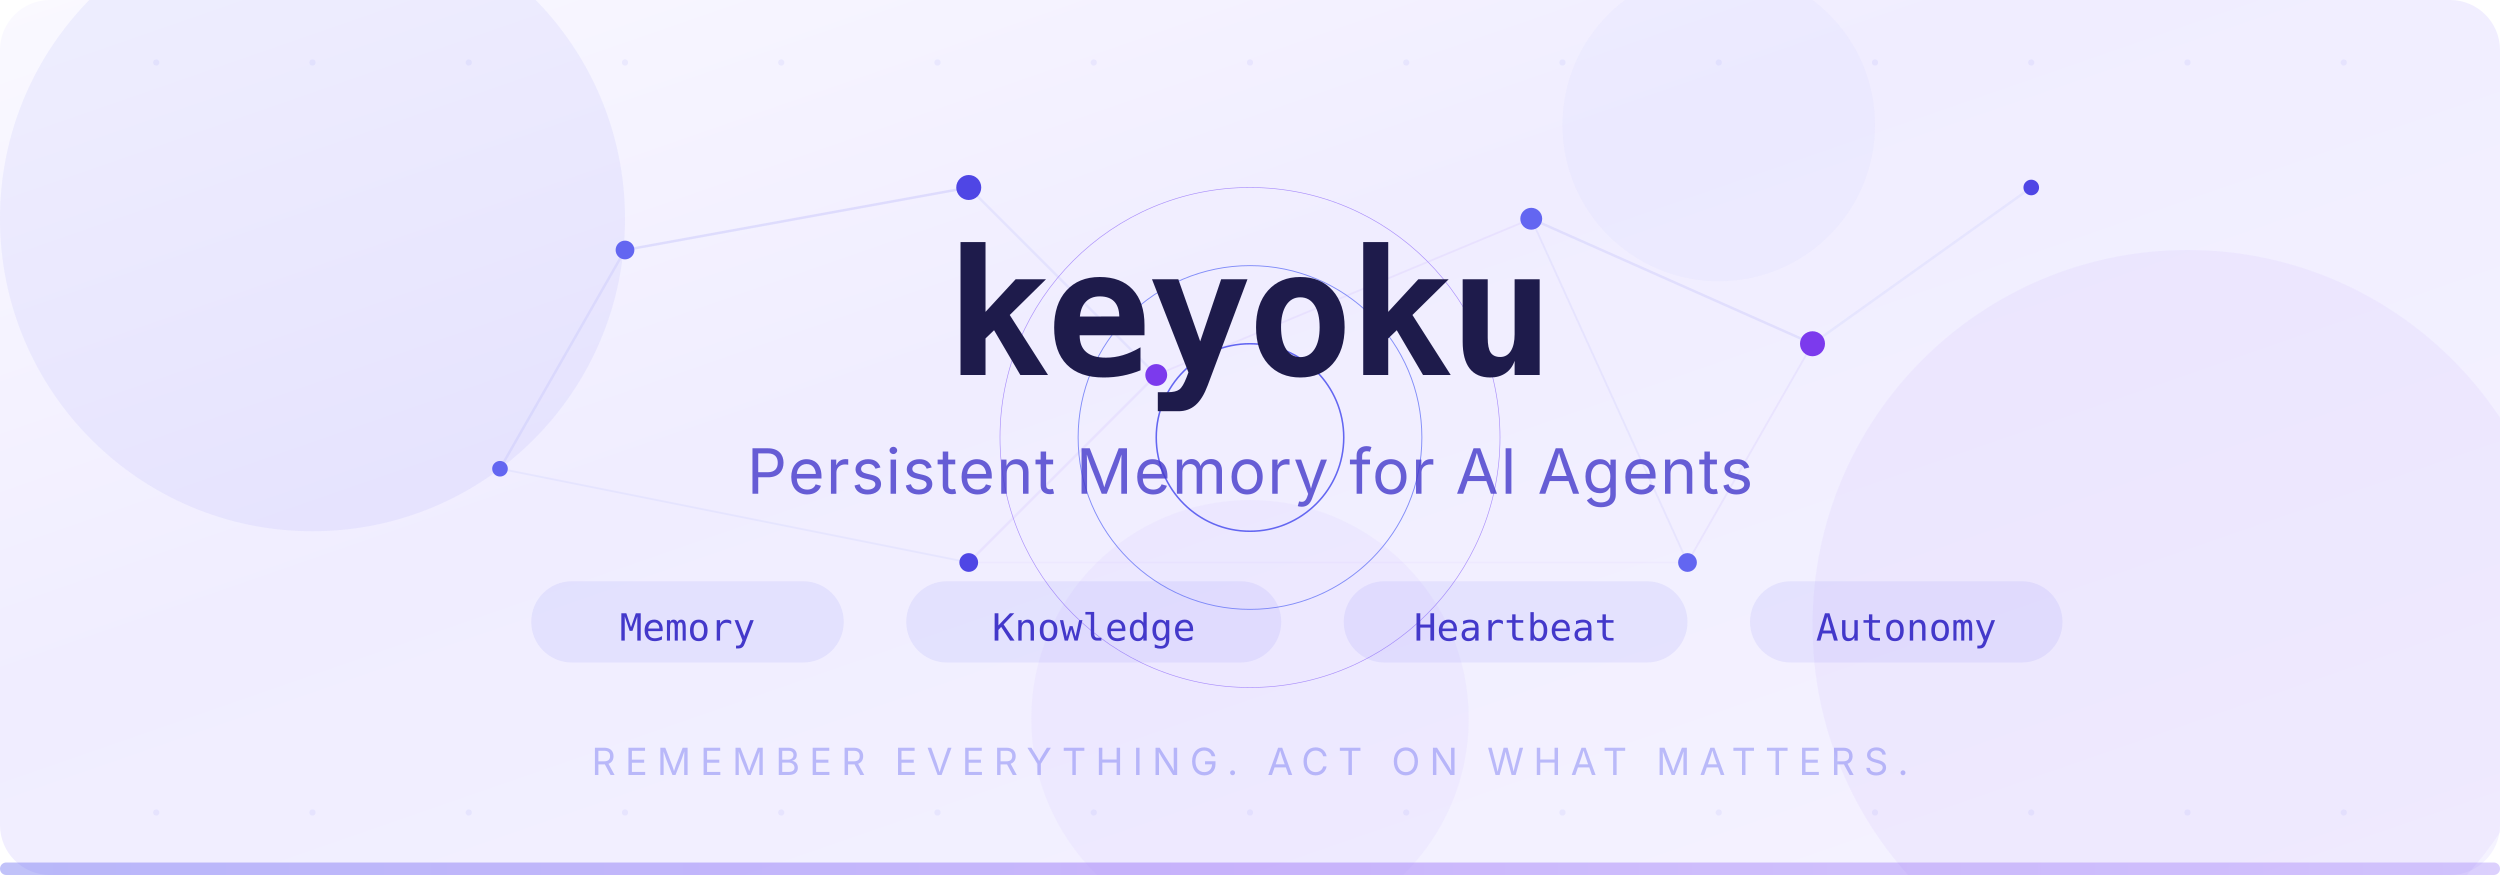
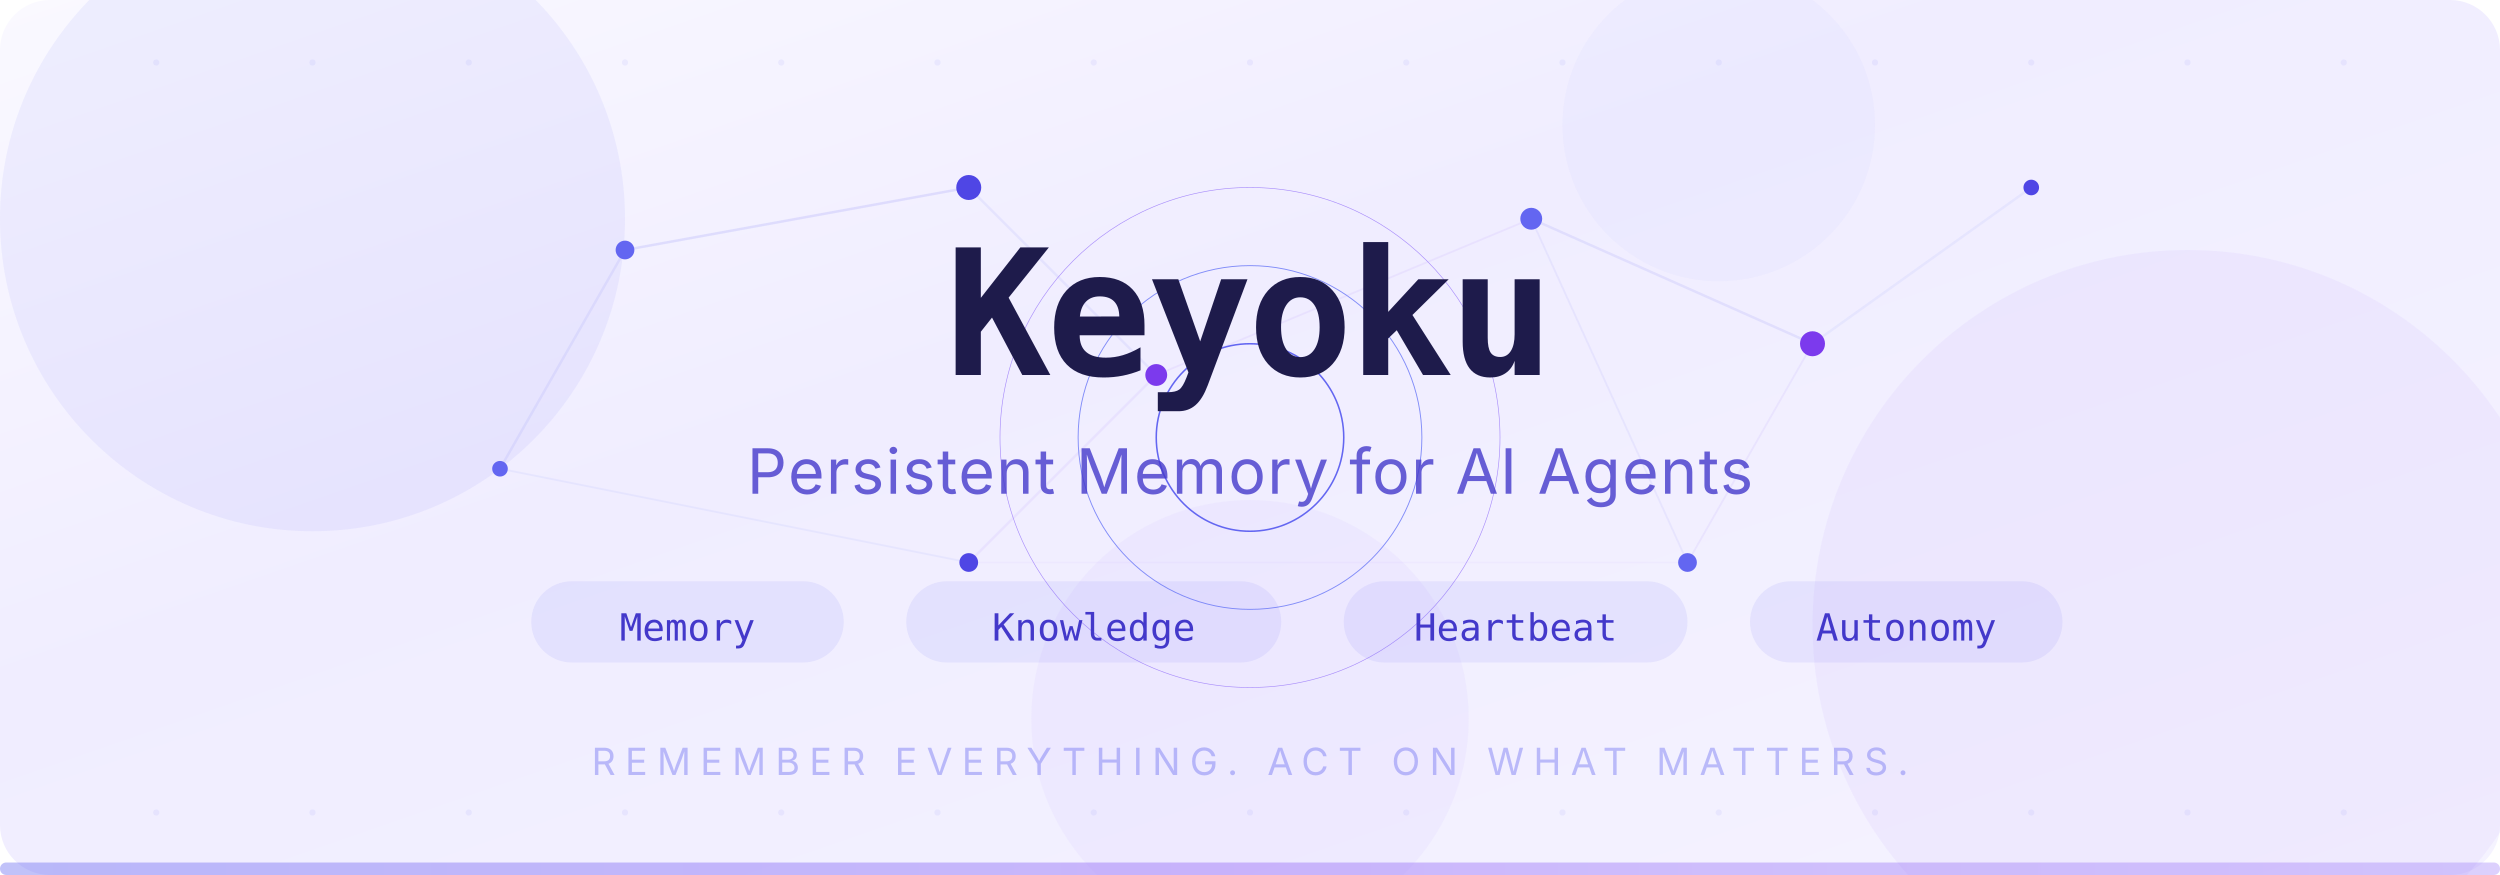
<svg xmlns="http://www.w3.org/2000/svg" width="800" height="280" viewBox="0 0 800 280">
  <defs>
    <linearGradient id="bg" x1="0%" y1="0%" x2="100%" y2="100%">
      <stop offset="0%" style="stop-color:#faf9ff;stop-opacity:1" />
      <stop offset="40%" style="stop-color:#f0edff;stop-opacity:1" />
      <stop offset="100%" style="stop-color:#f5f3ff;stop-opacity:1" />
    </linearGradient>
    <linearGradient id="accent" x1="0%" y1="0%" x2="100%" y2="0%">
      <stop offset="0%" style="stop-color:#6366f1;stop-opacity:1" />
      <stop offset="50%" style="stop-color:#8b5cf6;stop-opacity:1" />
      <stop offset="100%" style="stop-color:#a78bfa;stop-opacity:1" />
    </linearGradient>
  </defs>
  <style>
    .orb1 { animation: float1 8s ease-in-out infinite; }
    .orb2 { animation: float2 10s ease-in-out infinite; }
    .orb3 { animation: float3 7s ease-in-out infinite; }
    .orb4 { animation: float4 9s ease-in-out infinite; }
    .pulse { animation: pulse 4s ease-in-out infinite; }
    .pulse2 { animation: pulse 4s ease-in-out infinite; animation-delay: 2s; }
    .particle { animation: drift 14s linear infinite; }
    .signal { animation: signalPulse 3s ease-in-out infinite; }
    .conn { animation: connFade 5s ease-in-out infinite; }
    @keyframes float1 {
      0%, 100% { transform: translate(0, 0); opacity: 0.08; }
      50% { transform: translate(15px, -10px); opacity: 0.15; }
    }
    @keyframes float2 {
      0%, 100% { transform: translate(0, 0); opacity: 0.06; }
      50% { transform: translate(-12px, 8px); opacity: 0.12; }
    }
    @keyframes float3 {
      0%, 100% { transform: translate(0, 0); opacity: 0.07; }
      50% { transform: translate(8px, -12px); opacity: 0.14; }
    }
    @keyframes float4 {
      0%, 100% { transform: translate(0, 0); opacity: 0.05; }
      50% { transform: translate(-6px, 6px); opacity: 0.1; }
    }
    @keyframes pulse {
      0%, 100% { opacity: 0.4; r: 3; }
      50% { opacity: 0.9; r: 4.5; }
    }
    @keyframes signalPulse {
      0%, 100% { opacity: 0.06; }
      50% { opacity: 0.2; }
    }
    @keyframes drift {
      0% { transform: translateX(-40px); opacity: 0; }
      8% { opacity: 0.4; }
      92% { opacity: 0.4; }
      100% { transform: translateX(840px); opacity: 0; }
    }
    @keyframes connFade {
      0%, 100% { opacity: 0.08; }
      50% { opacity: 0.2; }
    }
  </style>
  <rect width="800" height="280" rx="16" fill="url(#bg)" />
  <rect x="0" y="276" width="800" height="4" rx="2" fill="url(#accent)" opacity="0.4" />
  <circle class="orb1" cx="100" cy="70" r="100" fill="#6366f1" opacity="0.08" />
  <circle class="orb2" cx="700" cy="200" r="120" fill="#8b5cf6" opacity="0.06" />
  <circle class="orb3" cx="400" cy="230" r="70" fill="#a78bfa" opacity="0.07" />
  <circle class="orb4" cx="550" cy="40" r="50" fill="#818cf8" opacity="0.05" />
  <g class="conn">
    <line x1="200" y1="80" x2="310" y2="60" stroke="#6366f1" stroke-width="0.8" opacity="0.15" />
    <line x1="310" y1="60" x2="370" y2="120" stroke="#818cf8" stroke-width="0.8" opacity="0.12" />
    <line x1="200" y1="80" x2="160" y2="150" stroke="#6366f1" stroke-width="0.8" opacity="0.1" />
    <line x1="370" y1="120" x2="310" y2="180" stroke="#a78bfa" stroke-width="0.8" opacity="0.12" />
    <line x1="160" y1="150" x2="310" y2="180" stroke="#818cf8" stroke-width="0.6" opacity="0.1" />
    <line x1="490" y1="70" x2="580" y2="110" stroke="#6366f1" stroke-width="0.8" opacity="0.12" />
    <line x1="580" y1="110" x2="650" y2="60" stroke="#818cf8" stroke-width="0.8" opacity="0.1" />
    <line x1="580" y1="110" x2="540" y2="180" stroke="#a78bfa" stroke-width="0.6" opacity="0.12" />
    <line x1="490" y1="70" x2="540" y2="180" stroke="#6366f1" stroke-width="0.6" opacity="0.08" />
    <line x1="370" y1="120" x2="490" y2="70" stroke="#8b5cf6" stroke-width="0.6" opacity="0.08" />
    <line x1="310" y1="180" x2="540" y2="180" stroke="#a78bfa" stroke-width="0.5" opacity="0.06" />
  </g>
  <circle class="pulse" cx="200" cy="80" r="3" fill="#6366f1" />
  <circle class="pulse2" cx="310" cy="60" r="4" fill="#4f46e5" />
  <circle class="pulse" cx="370" cy="120" r="3.5" fill="#7c3aed" style="animation-delay: 1s" />
  <circle class="pulse2" cx="160" cy="150" r="2.5" fill="#6366f1" style="animation-delay: 0.5s" />
  <circle class="pulse" cx="310" cy="180" r="3" fill="#4f46e5" style="animation-delay: 3s" />
  <circle class="pulse2" cx="490" cy="70" r="3.5" fill="#6366f1" style="animation-delay: 1.5s" />
  <circle class="pulse" cx="580" cy="110" r="4" fill="#7c3aed" style="animation-delay: 2.5s" />
  <circle class="pulse2" cx="650" cy="60" r="2.5" fill="#4f46e5" style="animation-delay: 0.8s" />
  <circle class="pulse" cx="540" cy="180" r="3" fill="#6366f1" style="animation-delay: 3.5s" />
  <circle class="signal" cx="400" cy="140" r="30" fill="none" stroke="#6366f1" stroke-width="0.5" />
  <circle class="signal" cx="400" cy="140" r="55" fill="none" stroke="#818cf8" stroke-width="0.3" style="animation-delay: 1s" />
  <circle class="signal" cx="400" cy="140" r="80" fill="none" stroke="#a78bfa" stroke-width="0.2" style="animation-delay: 2s" />
  <circle class="particle" cx="0" cy="90" r="1.5" fill="#6366f1" opacity="0" />
  <circle class="particle" cx="0" cy="190" r="1" fill="#7c3aed" opacity="0" style="animation-delay: 5s" />
  <circle class="particle" cx="0" cy="140" r="1.2" fill="#4f46e5" opacity="0" style="animation-delay: 9s" />
  <g opacity="0.08">
    <circle cx="50" cy="20" r="1" fill="#6366f1" />
    <circle cx="100" cy="20" r="1" fill="#6366f1" />
    <circle cx="150" cy="20" r="1" fill="#6366f1" />
    <circle cx="200" cy="20" r="1" fill="#6366f1" />
    <circle cx="250" cy="20" r="1" fill="#6366f1" />
    <circle cx="300" cy="20" r="1" fill="#6366f1" />
    <circle cx="350" cy="20" r="1" fill="#6366f1" />
    <circle cx="400" cy="20" r="1" fill="#6366f1" />
    <circle cx="450" cy="20" r="1" fill="#6366f1" />
    <circle cx="500" cy="20" r="1" fill="#6366f1" />
    <circle cx="550" cy="20" r="1" fill="#6366f1" />
    <circle cx="600" cy="20" r="1" fill="#6366f1" />
    <circle cx="650" cy="20" r="1" fill="#6366f1" />
    <circle cx="700" cy="20" r="1" fill="#6366f1" />
    <circle cx="750" cy="20" r="1" fill="#6366f1" />
    <circle cx="50" cy="260" r="1" fill="#6366f1" />
    <circle cx="100" cy="260" r="1" fill="#6366f1" />
    <circle cx="150" cy="260" r="1" fill="#6366f1" />
    <circle cx="200" cy="260" r="1" fill="#6366f1" />
    <circle cx="250" cy="260" r="1" fill="#6366f1" />
    <circle cx="300" cy="260" r="1" fill="#6366f1" />
    <circle cx="350" cy="260" r="1" fill="#6366f1" />
    <circle cx="400" cy="260" r="1" fill="#6366f1" />
    <circle cx="450" cy="260" r="1" fill="#6366f1" />
    <circle cx="500" cy="260" r="1" fill="#6366f1" />
    <circle cx="550" cy="260" r="1" fill="#6366f1" />
    <circle cx="600" cy="260" r="1" fill="#6366f1" />
    <circle cx="650" cy="260" r="1" fill="#6366f1" />
    <circle cx="700" cy="260" r="1" fill="#6366f1" />
    <circle cx="750" cy="260" r="1" fill="#6366f1" />
  </g>
  <text x="400" y="120" font-family="ui-monospace, 'SF Mono', 'Cascadia Code', 'Fira Code', Menlo, monospace" font-size="56" font-weight="700" fill="#1e1b4b" text-anchor="middle" letter-spacing="-1.5">
-     keyoku
+     Keyoku
  </text>
  <text x="400" y="158" font-family="ui-sans-serif, system-ui, -apple-system, 'Segoe UI', sans-serif" font-size="20" fill="#4338ca" text-anchor="middle" letter-spacing="0.5" opacity="0.8">
    Persistent Memory for AI Agents
  </text>
  <g transform="translate(400, 200)" text-anchor="middle">
    <rect x="-230" y="-14" width="100" height="26" rx="13" fill="#6366f1" opacity="0.1" />
    <text x="-180" y="5" font-family="ui-monospace, monospace" font-size="12" fill="#4338ca">Memory</text>
    <rect x="-110" y="-14" width="120" height="26" rx="13" fill="#6366f1" opacity="0.1" />
    <text x="-50" y="5" font-family="ui-monospace, monospace" font-size="12" fill="#4338ca">Knowledge</text>
    <rect x="30" y="-14" width="110" height="26" rx="13" fill="#6366f1" opacity="0.1" />
    <text x="85" y="5" font-family="ui-monospace, monospace" font-size="12" fill="#4338ca">Heartbeat</text>
    <rect x="160" y="-14" width="100" height="26" rx="13" fill="#6366f1" opacity="0.1" />
    <text x="210" y="5" font-family="ui-monospace, monospace" font-size="12" fill="#4338ca">Autonomy</text>
  </g>
  <text x="400" y="248" font-family="ui-sans-serif, system-ui, -apple-system, 'Segoe UI', sans-serif" font-size="12" fill="#6366f1" text-anchor="middle" letter-spacing="3" opacity="0.4">
    REMEMBER EVERYTHING. ACT ON WHAT MATTERS.
  </text>
</svg>
